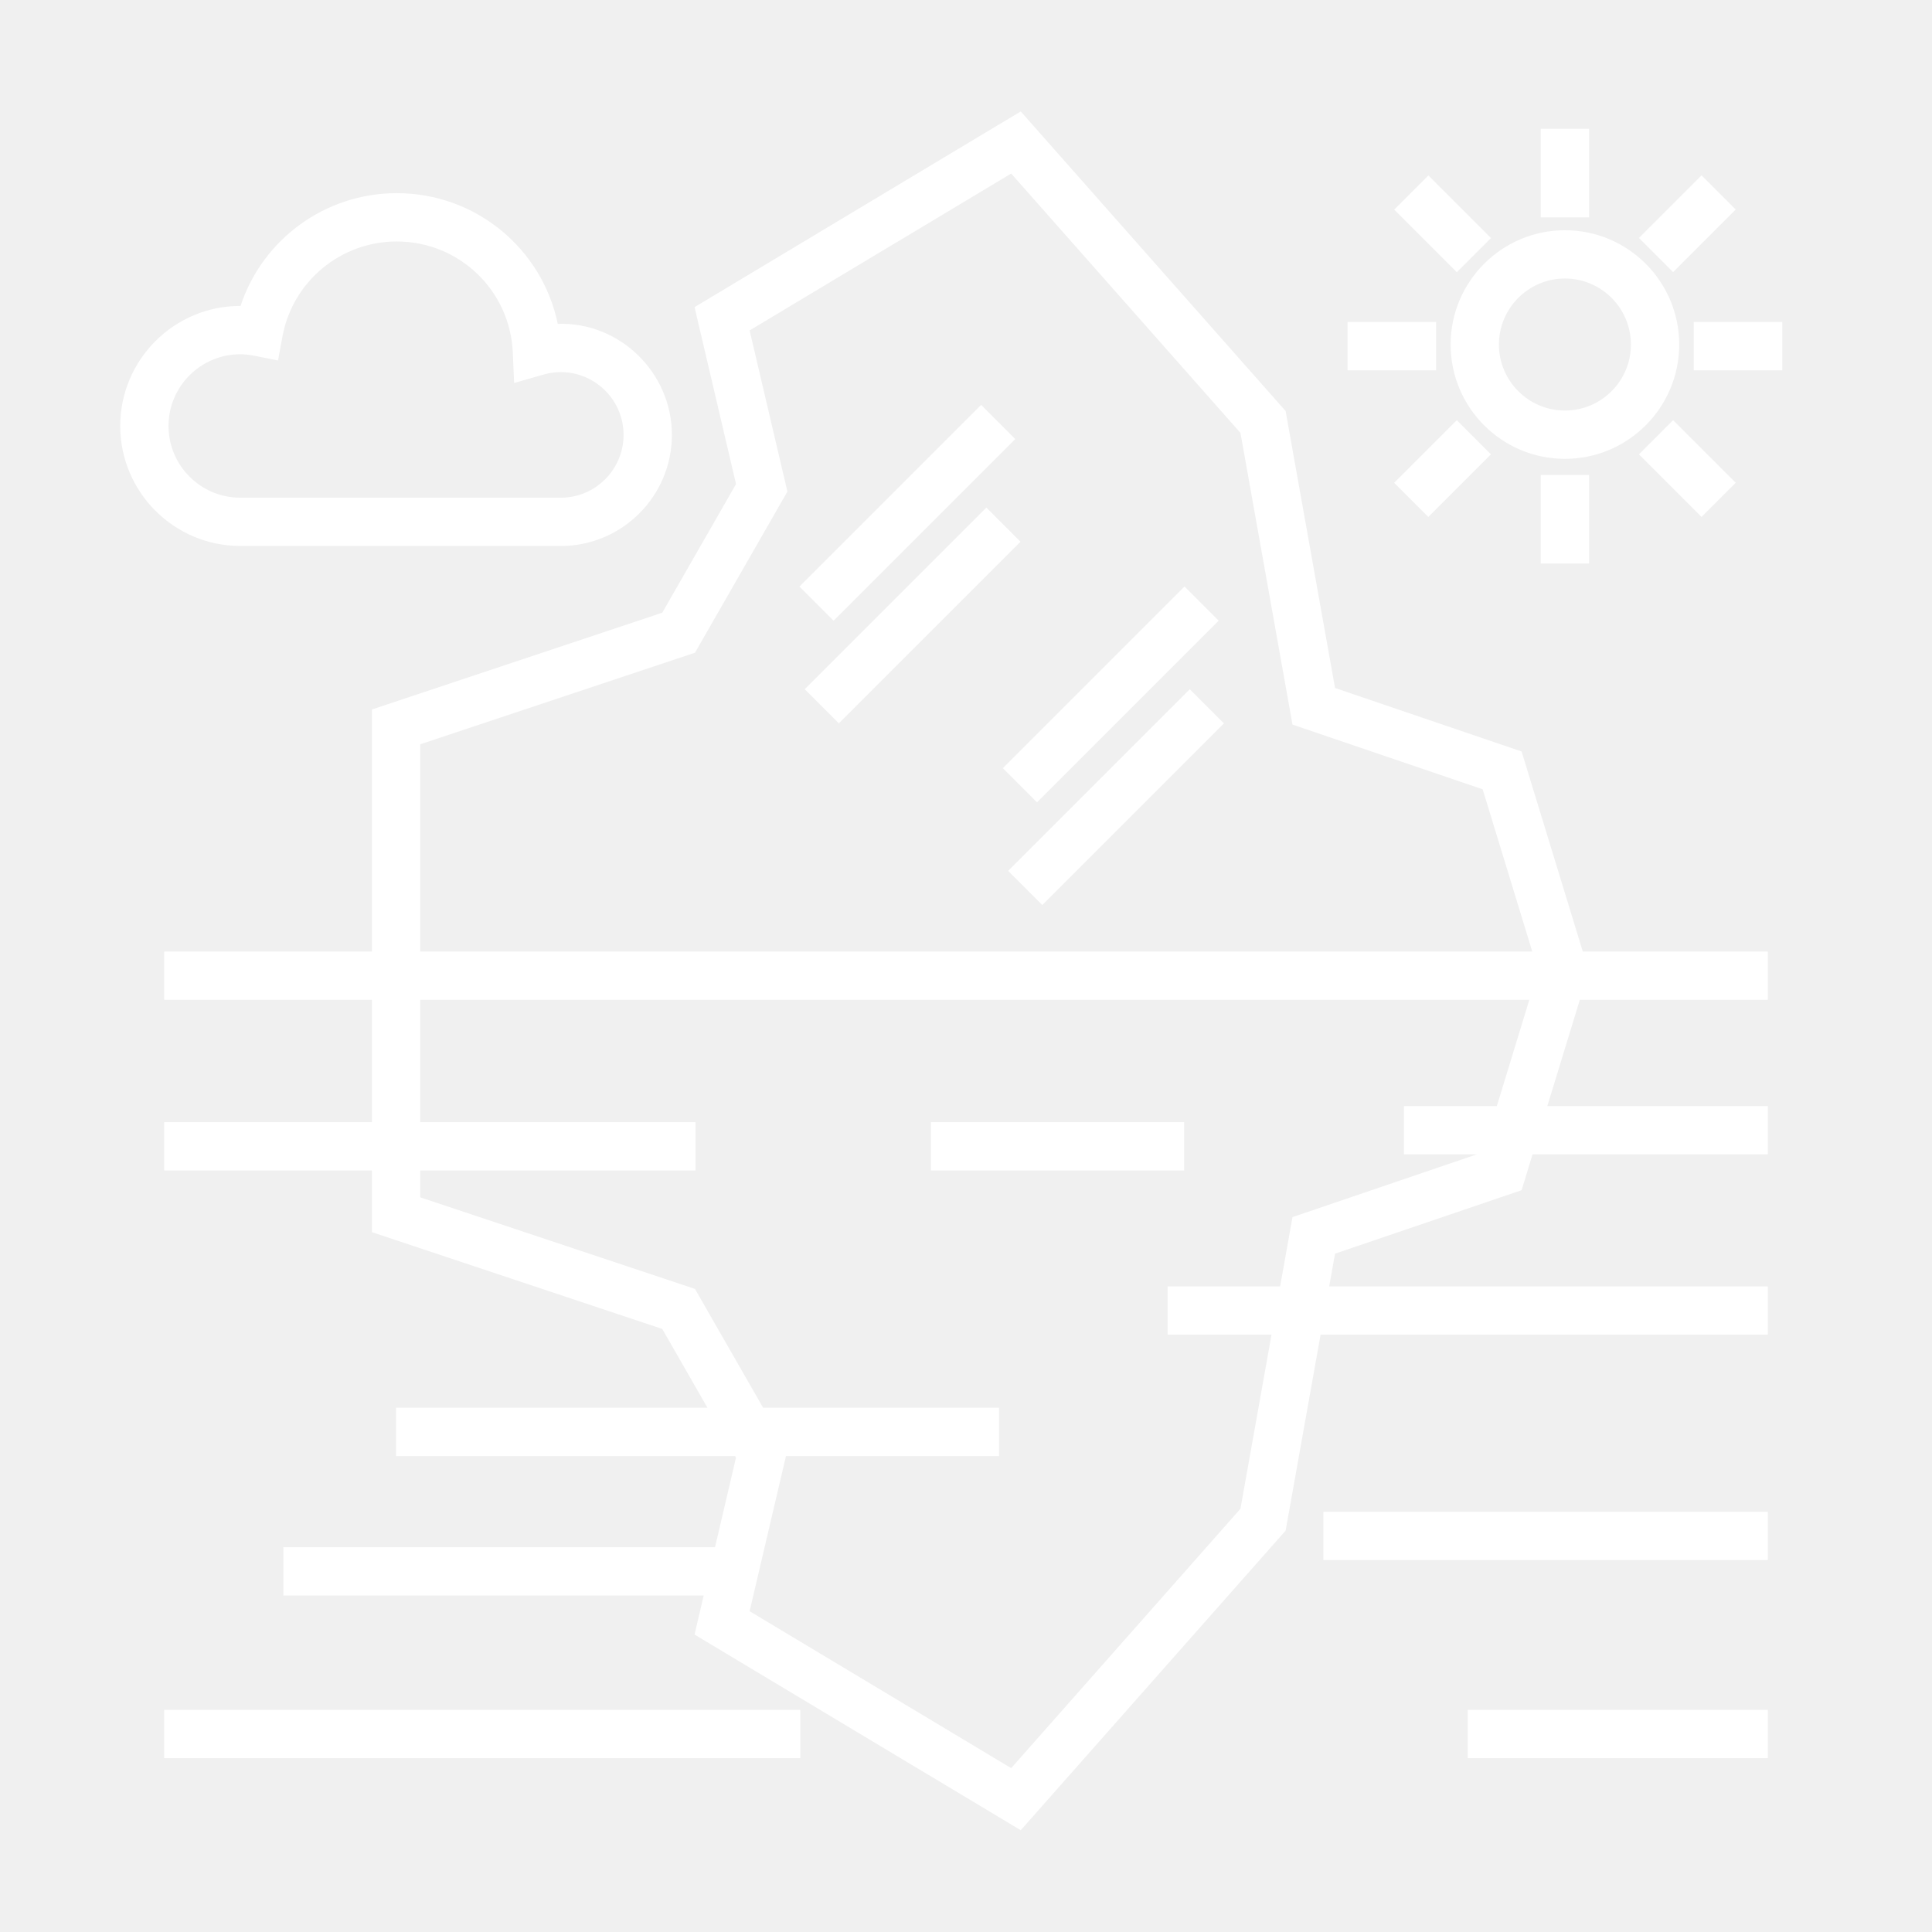
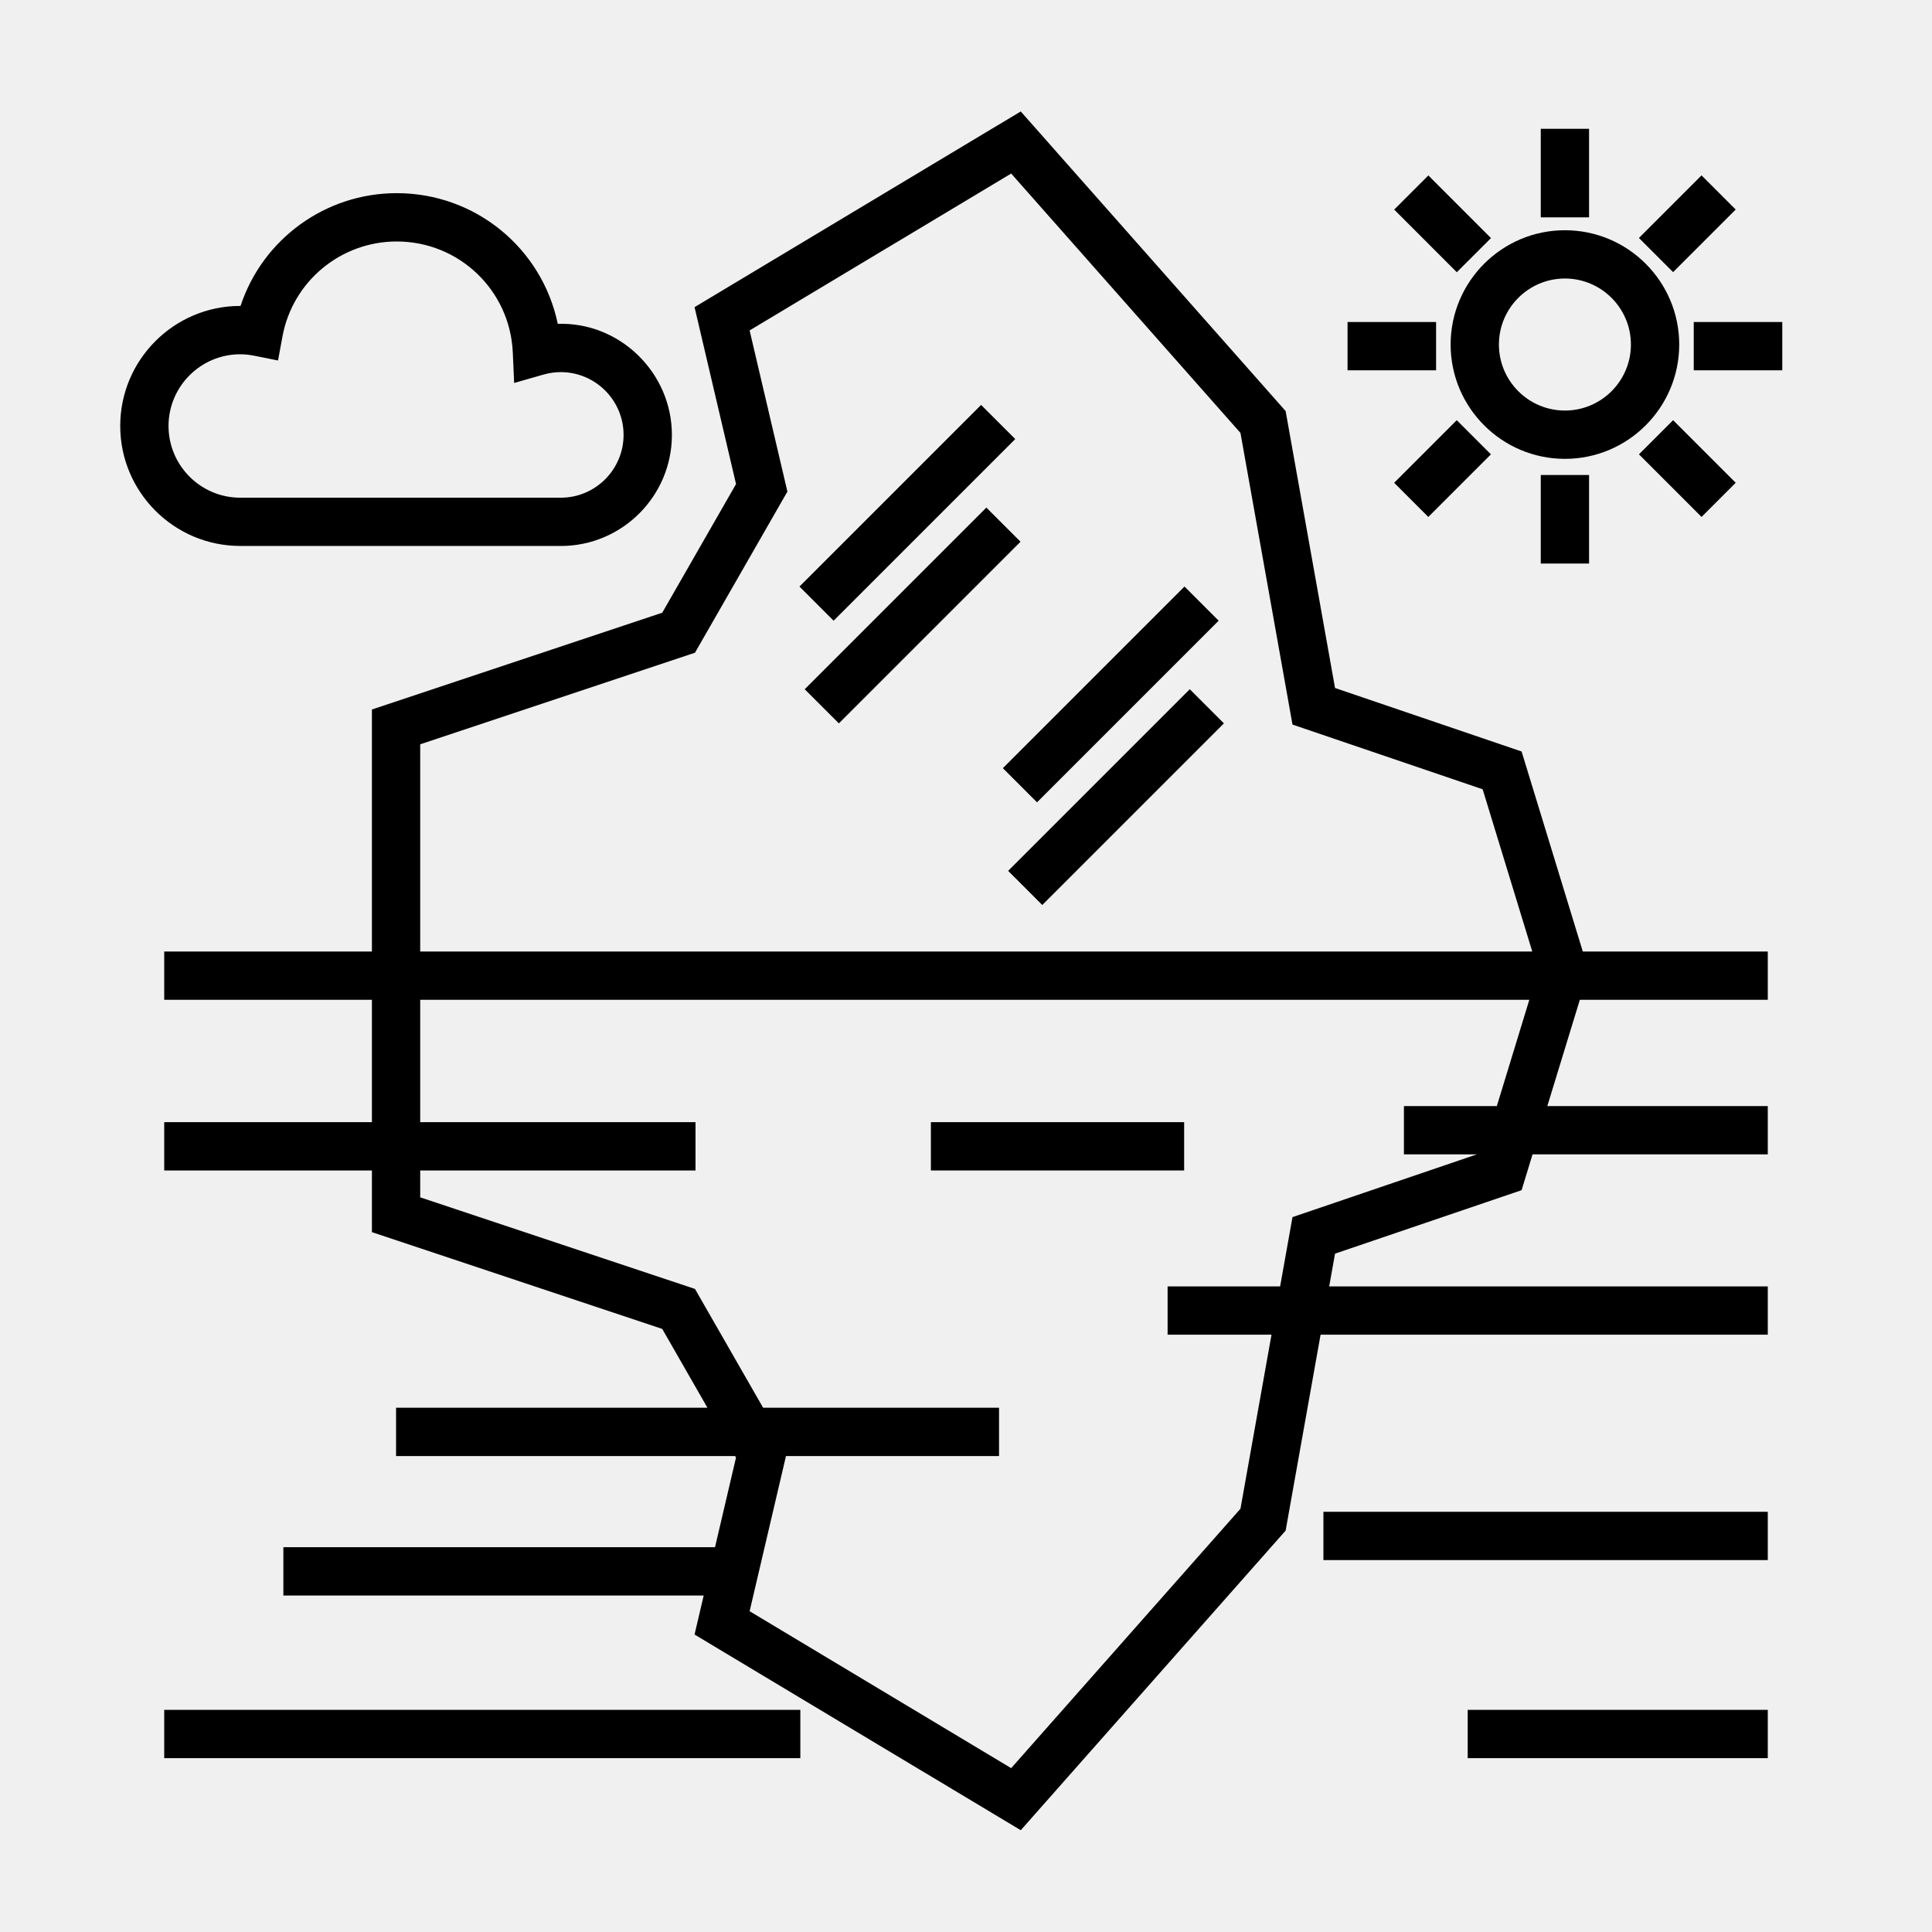
- <svg xmlns="http://www.w3.org/2000/svg" height="100px" width="100px" fill="#FFF" version="1.1" x="0px" y="0px" viewBox="0 0 100 100" enable-background="new 0 0 100 100" xml:space="preserve">
+ <svg xmlns="http://www.w3.org/2000/svg" version="1.1" x="0px" y="0px" viewBox="0 0 100 100" enable-background="new 0 0 100 100" xml:space="preserve" alt="glacier">
  <g>
    <path d="M29.027,28.26c3.17,0,5.75-2.579,5.75-5.75c0-3.223-2.699-5.853-5.907-5.748c-0.807-3.886-4.237-6.764-8.335-6.764   c-3.714,0-6.949,2.395-8.084,5.837c-0.005,0-0.011,0-0.017,0c-3.425,0-6.211,2.787-6.211,6.211c0,3.425,2.787,6.212,6.211,6.212   H29.027z M8.723,22.048c0-2.046,1.665-3.711,3.711-3.711c0.23,0,0.47,0.025,0.714,0.073l1.243,0.249l0.23-1.247   c0.527-2.847,3.014-4.913,5.913-4.913c3.225,0,5.864,2.522,6.008,5.742l0.07,1.582l1.522-0.436   c0.293-0.084,0.594-0.126,0.892-0.126c1.792,0,3.25,1.458,3.25,3.25s-1.458,3.25-3.25,3.25H12.434   C10.388,25.76,8.723,24.095,8.723,22.048z" />
    <rect x="48.183" y="58.083" width="13.108" height="2.5" />
    <rect x="68.5" y="78.25" width="23" height="2.5" />
    <rect x="8.5" y="88.502" width="32.925" height="2.5" />
    <rect x="75.968" y="88.502" width="15.532" height="2.5" />
    <rect x="45.715" y="19.895" transform="matrix(0.7071 0.7071 -0.7071 0.7071 32.5244 -25.4349)" width="2.5" height="13.296" />
    <rect x="40.589" y="30.607" transform="matrix(0.7071 -0.7071 0.7071 0.7071 -8.6906 42.732)" width="13.296" height="2.5" />
    <rect x="56.243" y="29.296" transform="matrix(0.7071 0.7071 -0.7071 0.7071 42.2558 -30.126)" width="2.5" height="13.296" />
    <rect x="56.515" y="34.61" transform="matrix(-0.7071 -0.7071 0.7071 -0.7071 69.4376 111.2776)" width="2.5" height="13.296" />
    <path d="M81,11.917c-3.262,0-5.916,2.654-5.916,5.917S77.738,23.75,81,23.75s5.916-2.654,5.916-5.917S84.262,11.917,81,11.917z    M81,21.25c-1.884,0-3.416-1.533-3.416-3.417s1.532-3.417,3.416-3.417s3.416,1.533,3.416,3.417S82.884,21.25,81,21.25z" />
    <rect x="79.75" y="6.667" width="2.5" height="4.583" />
    <rect x="79.75" y="24.586" width="2.5" height="4.583" />
    <rect x="87.668" y="16.667" width="4.583" height="2.5" />
    <rect x="69.749" y="16.667" width="4.583" height="2.5" />
    <rect x="86.086" y="21.961" transform="matrix(-0.7071 0.7071 -0.7071 -0.7071 166.24 -20.354)" width="2.5" height="4.583" />
    <rect x="72.374" y="10.332" transform="matrix(0.7071 0.7072 -0.7072 0.7071 30.063 -49.4073)" width="4.583" height="2.5" />
    <rect x="73.415" y="21.961" transform="matrix(-0.7071 -0.7071 0.7071 -0.7071 110.3121 94.1977)" width="2.5" height="4.583" />
    <rect x="86.086" y="9.291" transform="matrix(0.7071 0.7071 -0.7071 0.7071 33.7698 -58.3635)" width="2.5" height="4.582" />
    <path d="M78.758,38.897l-9.657-3.286l-2.557-14.334L52.834,5.769L35.95,15.897l2.147,9.158l-3.819,6.659L19.25,36.724V49.25H8.5   v2.5h10.75v6.333H8.5v2.5h10.75v3.193l15.028,5.009l2.339,4.08H20.5v2.5h17.551l0.045,0.079l-1.087,4.639H14.667v2.5h21.756   l-0.473,2.02l16.884,10.129l13.71-15.508l1.809-10.141H91.5v-2.5H68.799l0.302-1.694l9.657-3.286l0.566-1.853H91.5v-2.5H80.089   l1.683-5.5H91.5v-2.5h-9.575L78.758,38.897z M77.476,57.25h-4.809v2.5h3.774l-9.542,3.248l-0.64,3.585h-5.824v2.5h5.378   l-1.607,9.01L52.338,91.519L38.8,83.397l1.882-8.032h11.028v-2.5H39.499l-3.527-6.15L21.75,61.974v-1.391H36v-2.5H21.75V51.75   h57.407L77.476,57.25z M21.75,49.25V38.526l14.222-4.741l4.784-8.341L38.8,17.103l13.538-8.121l11.868,13.426l2.693,15.096   l9.843,3.349l2.568,8.398H21.75z" />
  </g>
</svg>
